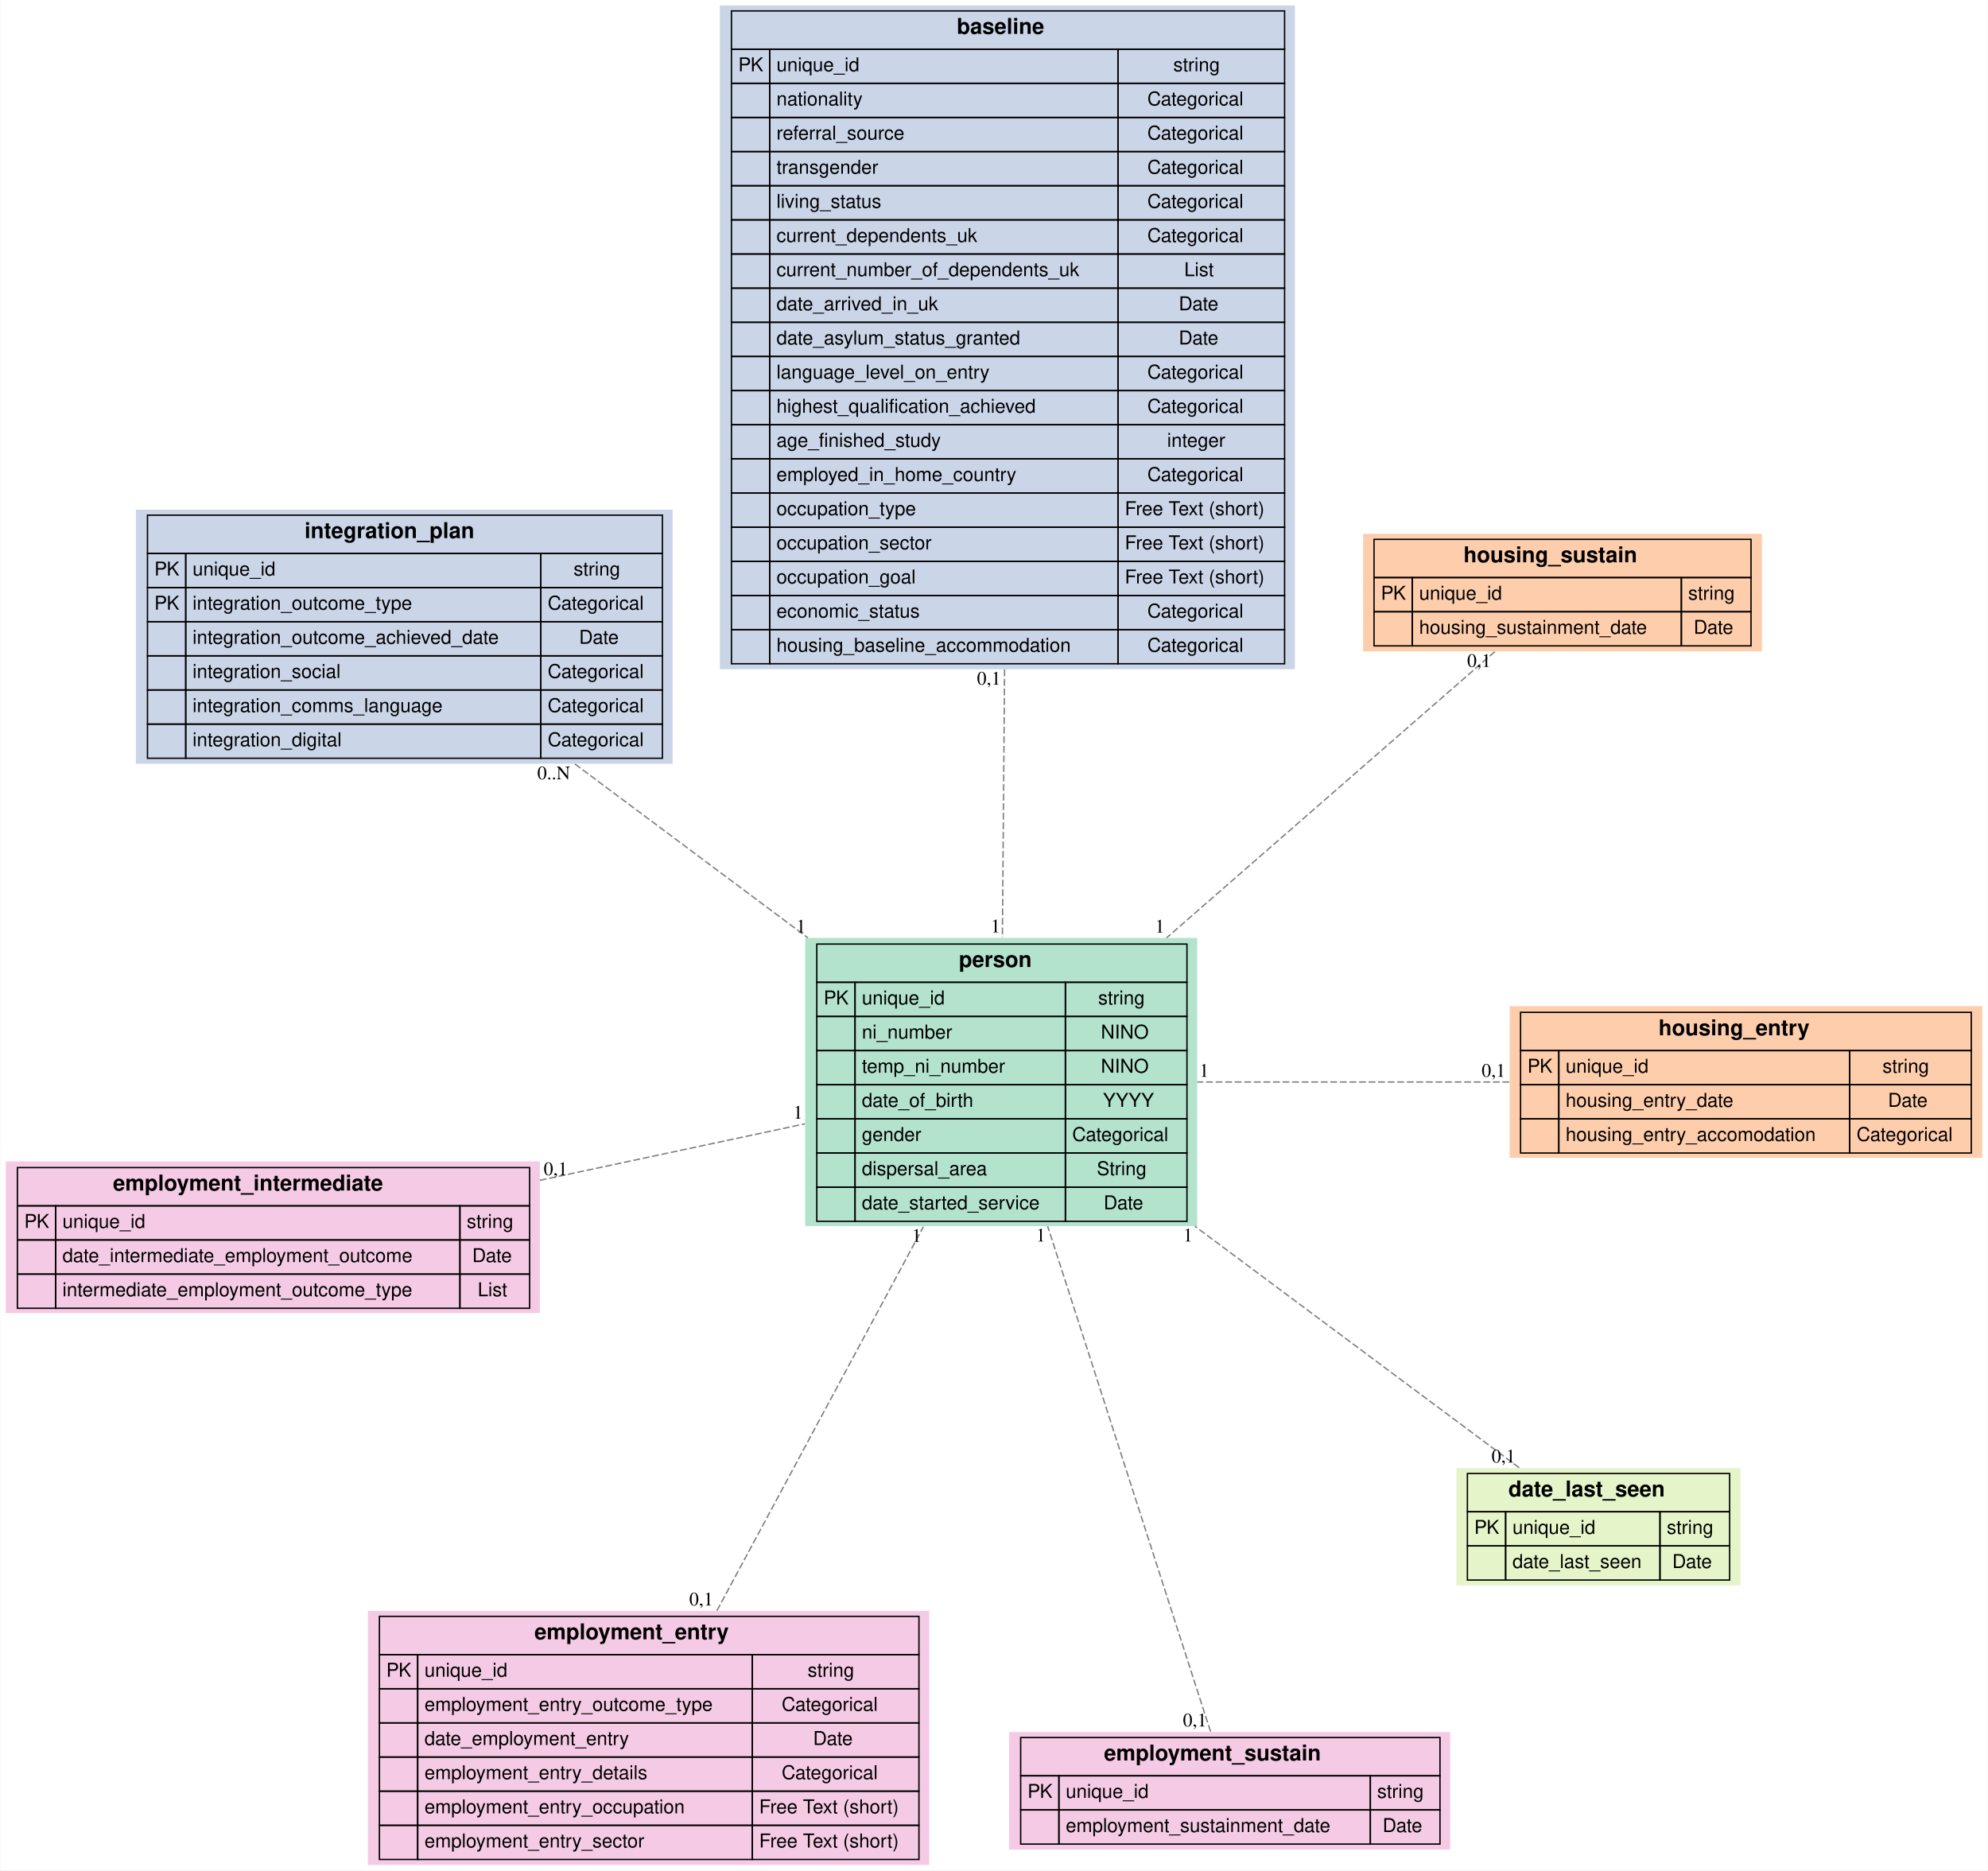
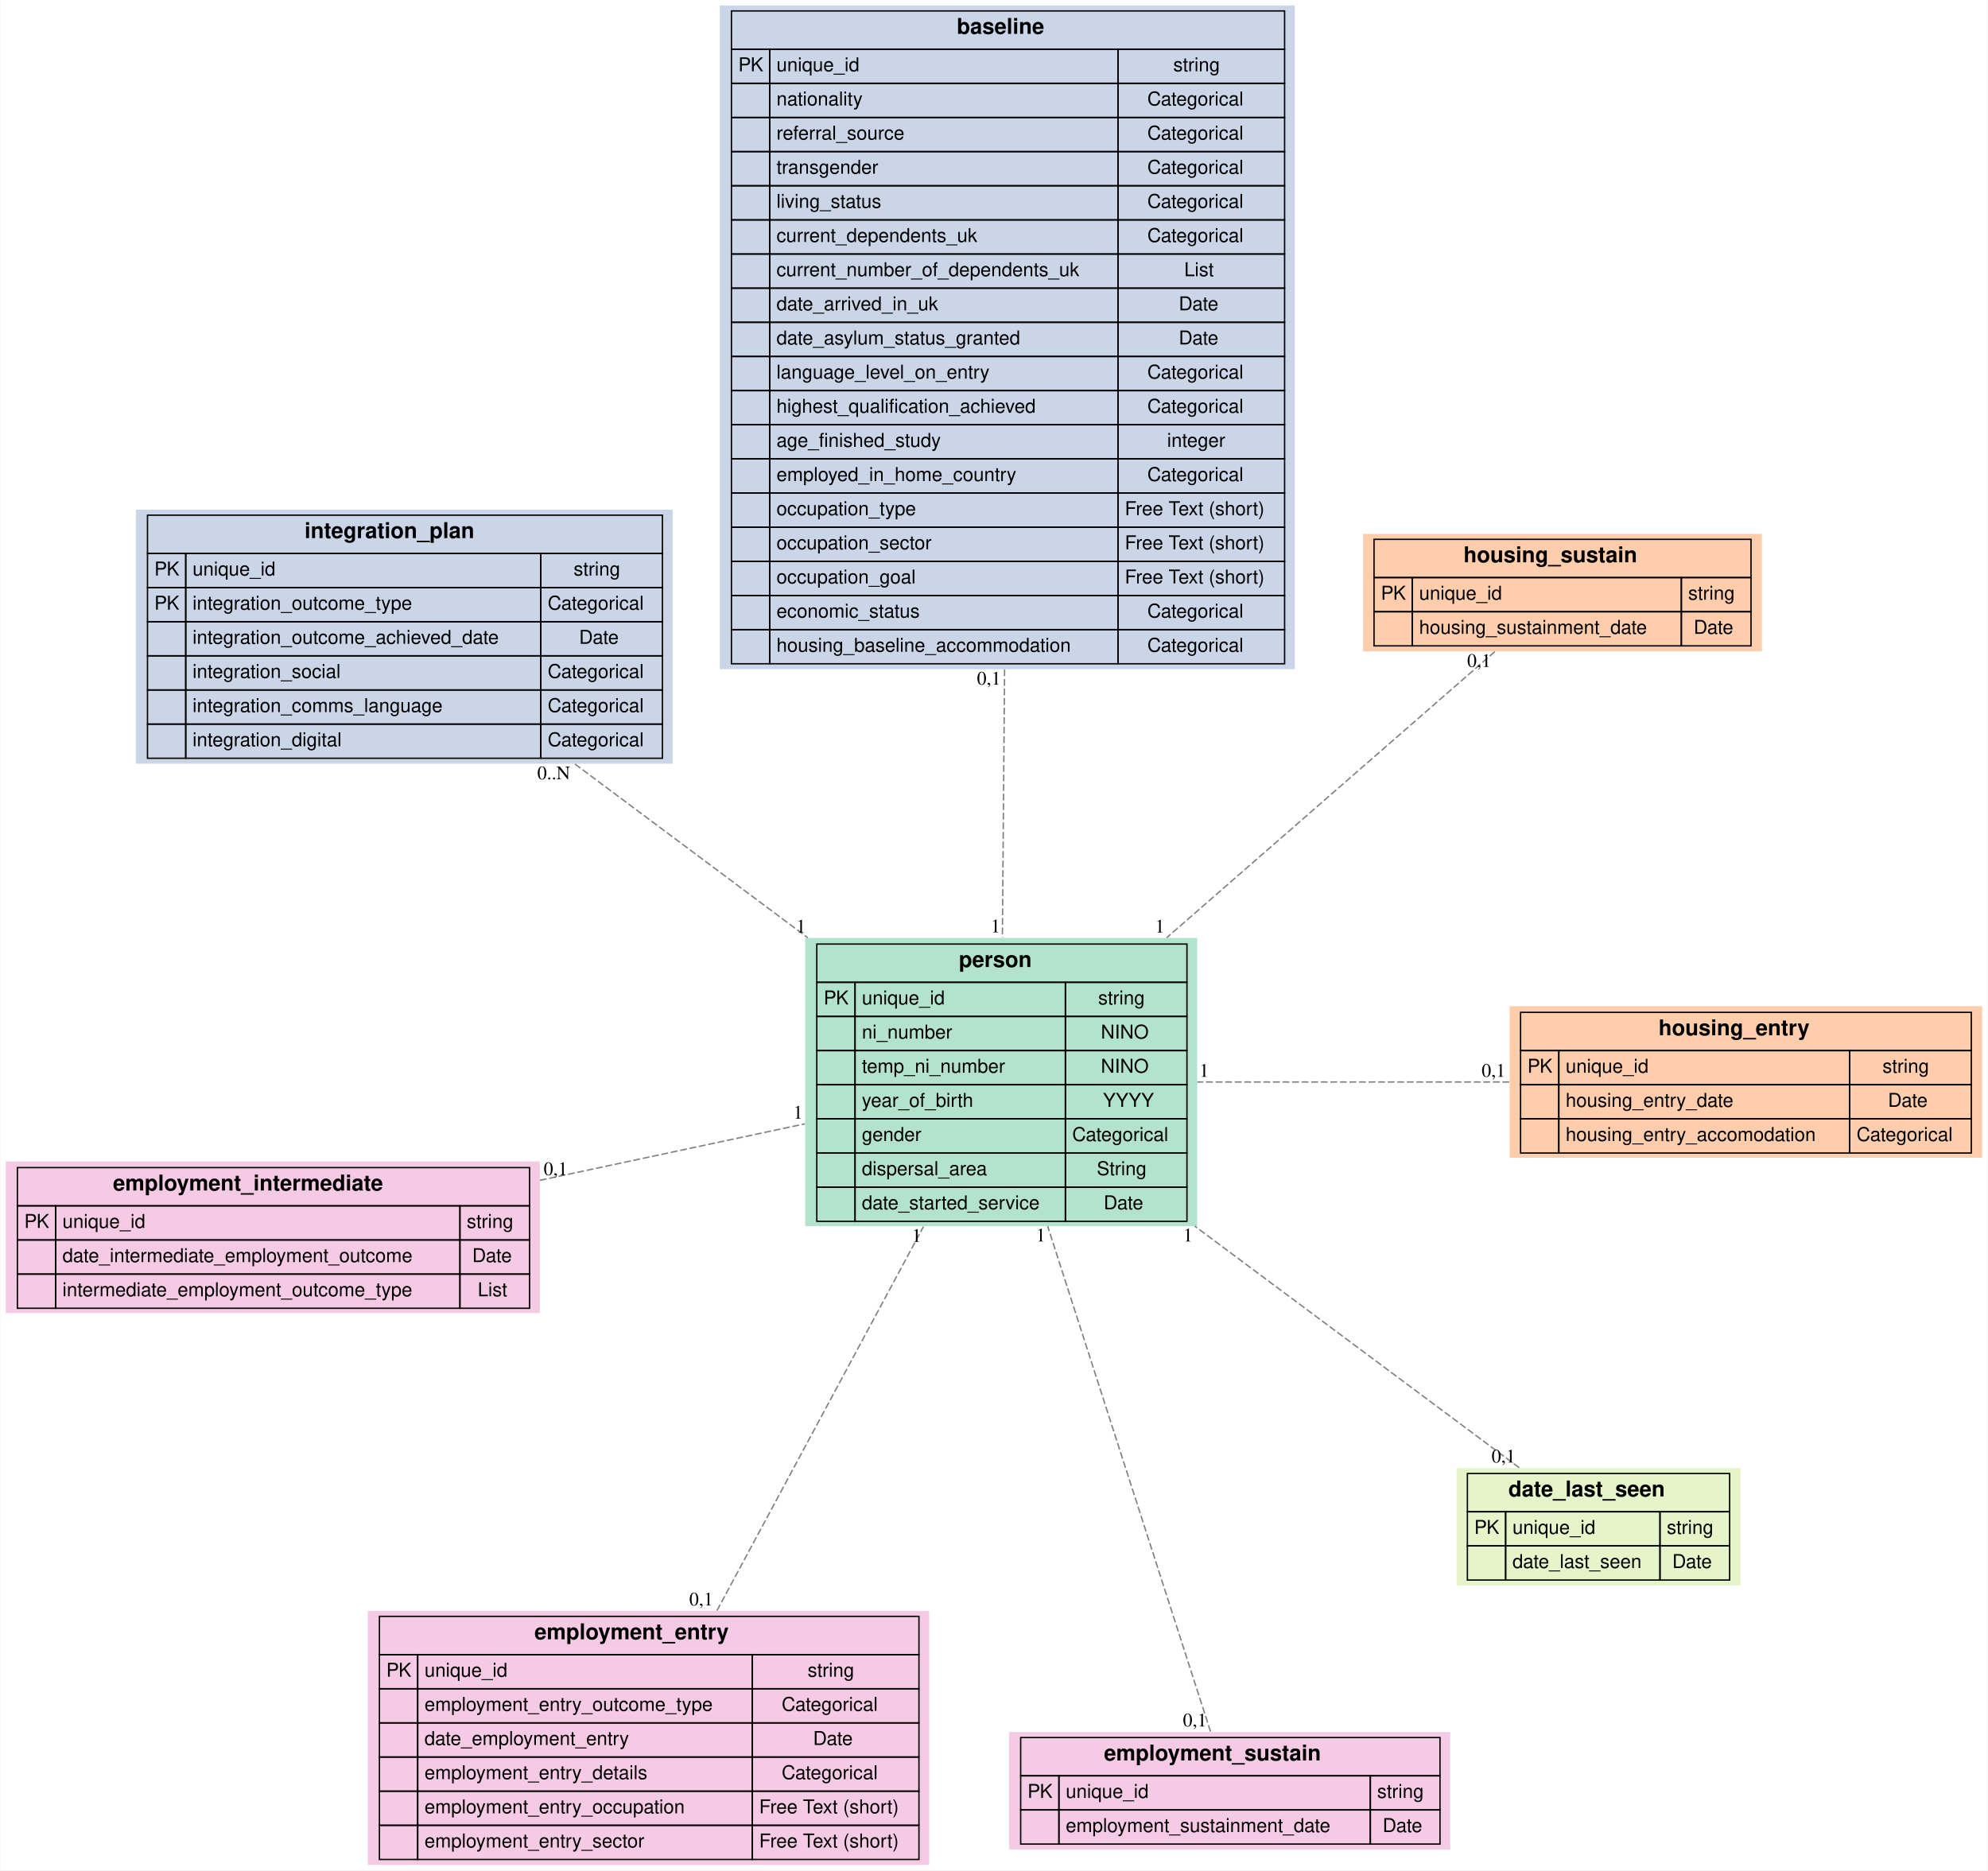
<svg xmlns="http://www.w3.org/2000/svg" width="1455pt" height="1369pt" viewBox="0.00 0.00 1455.05 1369.49">
  <g id="graph0" class="graph" transform="scale(1 1) rotate(0) translate(4 1365.49)">
    <polygon fill="white" stroke="transparent" points="-4,4 -4,-1365.49 1451.05,-1365.49 1451.05,4 -4,4" />
    <g id="person" class="node">
      <polygon fill="#b3e2cd" stroke="transparent" points="872.29,-678.75 585.29,-678.75 585.29,-467.75 872.29,-467.75 872.29,-678.75" />
      <polygon fill="none" stroke="black" points="593.79,-646.25 593.79,-674.25 864.79,-674.25 864.79,-646.25 593.79,-646.25" />
      <text text-anchor="start" x="697.79" y="-657.45" font-family="Helvetica,sans-Serif" font-weight="bold" font-size="16.00">person</text>
      <polygon fill="none" stroke="black" points="593.79,-621.25 593.79,-646.25 621.79,-646.25 621.79,-621.25 593.79,-621.25" />
      <text text-anchor="start" x="598.79" y="-630.05" font-family="Helvetica,sans-Serif" font-size="14.00">PK</text>
      <polygon fill="none" stroke="black" points="621.79,-621.25 621.79,-646.25 775.79,-646.25 775.79,-621.25 621.79,-621.25" />
      <text text-anchor="start" x="626.79" y="-630.05" font-family="Helvetica,sans-Serif" font-size="14.00">unique_id</text>
      <polygon fill="none" stroke="black" points="775.79,-621.25 775.79,-646.25 864.79,-646.25 864.79,-621.25 775.79,-621.25" />
      <text text-anchor="start" x="799.79" y="-630.05" font-family="Helvetica,sans-Serif" font-size="14.00">string</text>
      <polygon fill="none" stroke="black" points="593.79,-596.25 593.79,-621.25 621.79,-621.25 621.79,-596.25 593.79,-596.25" />
      <polygon fill="none" stroke="black" points="621.79,-596.25 621.79,-621.25 775.79,-621.25 775.79,-596.25 621.79,-596.25" />
      <text text-anchor="start" x="626.79" y="-605.05" font-family="Helvetica,sans-Serif" font-size="14.00">ni_number</text>
      <polygon fill="none" stroke="black" points="775.79,-596.25 775.79,-621.25 864.79,-621.25 864.79,-596.25 775.79,-596.25" />
      <text text-anchor="start" x="801.79" y="-605.05" font-family="Helvetica,sans-Serif" font-size="14.00">NINO</text>
      <polygon fill="none" stroke="black" points="593.79,-571.25 593.79,-596.25 621.79,-596.25 621.79,-571.25 593.79,-571.25" />
      <polygon fill="none" stroke="black" points="621.79,-571.25 621.79,-596.25 775.79,-596.25 775.79,-571.25 621.79,-571.25" />
      <text text-anchor="start" x="626.79" y="-580.05" font-family="Helvetica,sans-Serif" font-size="14.00">temp_ni_number</text>
      <polygon fill="none" stroke="black" points="775.79,-571.25 775.79,-596.25 864.79,-596.25 864.79,-571.25 775.79,-571.25" />
      <text text-anchor="start" x="801.79" y="-580.05" font-family="Helvetica,sans-Serif" font-size="14.00">NINO</text>
      <polygon fill="none" stroke="black" points="593.79,-546.25 593.79,-571.25 621.79,-571.25 621.79,-546.25 593.79,-546.25" />
      <polygon fill="none" stroke="black" points="621.79,-546.25 621.79,-571.25 775.79,-571.25 775.79,-546.25 621.79,-546.25" />
-       <text text-anchor="start" x="626.79" y="-555.05" font-family="Helvetica,sans-Serif" font-size="14.00">date_of_birth</text>
+       <text text-anchor="start" x="626.79" y="-555.05" font-family="Helvetica,sans-Serif" font-size="14.00">year_of_birth</text>
      <polygon fill="none" stroke="black" points="775.79,-546.25 775.79,-571.25 864.79,-571.25 864.79,-546.25 775.79,-546.25" />
      <text text-anchor="start" x="803.29" y="-555.05" font-family="Helvetica,sans-Serif" font-size="14.00">YYYY</text>
      <polygon fill="none" stroke="black" points="593.79,-521.25 593.79,-546.25 621.79,-546.25 621.79,-521.25 593.79,-521.25" />
      <polygon fill="none" stroke="black" points="621.79,-521.25 621.79,-546.25 775.79,-546.25 775.79,-521.25 621.79,-521.25" />
      <text text-anchor="start" x="626.79" y="-530.05" font-family="Helvetica,sans-Serif" font-size="14.00">gender</text>
      <polygon fill="none" stroke="black" points="775.79,-521.25 775.79,-546.25 864.79,-546.25 864.79,-521.25 775.79,-521.25" />
      <text text-anchor="start" x="780.79" y="-530.05" font-family="Helvetica,sans-Serif" font-size="14.00">Categorical</text>
      <polygon fill="none" stroke="black" points="593.79,-496.25 593.79,-521.25 621.79,-521.25 621.79,-496.25 593.79,-496.25" />
      <polygon fill="none" stroke="black" points="621.79,-496.25 621.79,-521.25 775.79,-521.25 775.79,-496.25 621.79,-496.25" />
      <text text-anchor="start" x="626.79" y="-505.05" font-family="Helvetica,sans-Serif" font-size="14.00">dispersal_area</text>
      <polygon fill="none" stroke="black" points="775.79,-496.25 775.79,-521.25 864.79,-521.25 864.79,-496.25 775.79,-496.25" />
      <text text-anchor="start" x="798.79" y="-505.05" font-family="Helvetica,sans-Serif" font-size="14.00">String</text>
      <polygon fill="none" stroke="black" points="593.79,-471.25 593.79,-496.25 621.79,-496.25 621.79,-471.25 593.79,-471.25" />
      <polygon fill="none" stroke="black" points="621.79,-471.25 621.79,-496.25 775.79,-496.25 775.79,-471.25 621.79,-471.25" />
      <text text-anchor="start" x="626.79" y="-480.05" font-family="Helvetica,sans-Serif" font-size="14.00">date_started_service</text>
      <polygon fill="none" stroke="black" points="775.79,-471.25 775.79,-496.25 864.79,-496.25 864.79,-471.25 775.79,-471.25" />
      <text text-anchor="start" x="803.79" y="-480.05" font-family="Helvetica,sans-Serif" font-size="14.00">Date</text>
    </g>
    <g id="housing_entry" class="node">
      <polygon fill="#fdcdac" stroke="transparent" points="1447.05,-628.75 1101.05,-628.75 1101.05,-517.75 1447.05,-517.75 1447.05,-628.75" />
      <polygon fill="none" stroke="black" points="1109.05,-596.25 1109.05,-624.25 1439.05,-624.25 1439.05,-596.25 1109.05,-596.25" />
      <text text-anchor="start" x="1210.05" y="-607.45" font-family="Helvetica,sans-Serif" font-weight="bold" font-size="16.00">housing_entry</text>
      <polygon fill="none" stroke="black" points="1109.05,-571.25 1109.05,-596.25 1137.05,-596.25 1137.05,-571.25 1109.05,-571.25" />
      <text text-anchor="start" x="1114.05" y="-580.05" font-family="Helvetica,sans-Serif" font-size="14.00">PK</text>
      <polygon fill="none" stroke="black" points="1137.05,-571.25 1137.05,-596.25 1350.05,-596.25 1350.05,-571.25 1137.05,-571.25" />
      <text text-anchor="start" x="1142.05" y="-580.05" font-family="Helvetica,sans-Serif" font-size="14.00">unique_id</text>
      <polygon fill="none" stroke="black" points="1350.05,-571.25 1350.05,-596.25 1439.05,-596.25 1439.05,-571.25 1350.05,-571.25" />
      <text text-anchor="start" x="1374.05" y="-580.05" font-family="Helvetica,sans-Serif" font-size="14.00">string</text>
      <polygon fill="none" stroke="black" points="1109.05,-546.25 1109.05,-571.25 1137.05,-571.25 1137.05,-546.25 1109.05,-546.25" />
      <polygon fill="none" stroke="black" points="1137.05,-546.25 1137.05,-571.25 1350.05,-571.25 1350.05,-546.25 1137.05,-546.25" />
      <text text-anchor="start" x="1142.05" y="-555.05" font-family="Helvetica,sans-Serif" font-size="14.00">housing_entry_date</text>
      <polygon fill="none" stroke="black" points="1350.05,-546.25 1350.05,-571.25 1439.05,-571.25 1439.05,-546.25 1350.05,-546.25" />
      <text text-anchor="start" x="1378.05" y="-555.05" font-family="Helvetica,sans-Serif" font-size="14.00">Date</text>
      <polygon fill="none" stroke="black" points="1109.05,-521.25 1109.05,-546.25 1137.05,-546.25 1137.05,-521.25 1109.05,-521.25" />
      <polygon fill="none" stroke="black" points="1137.05,-521.25 1137.05,-546.25 1350.05,-546.25 1350.05,-521.25 1137.05,-521.25" />
      <text text-anchor="start" x="1142.05" y="-530.05" font-family="Helvetica,sans-Serif" font-size="14.00">housing_entry_accomodation</text>
      <polygon fill="none" stroke="black" points="1350.05,-521.25 1350.05,-546.25 1439.05,-546.25 1439.05,-521.25 1350.05,-521.25" />
      <text text-anchor="start" x="1355.05" y="-530.05" font-family="Helvetica,sans-Serif" font-size="14.00">Categorical</text>
    </g>
    <g id="housing_entry--person" class="edge">
      <path fill="none" stroke="#7f7f7f" stroke-dasharray="5,2" d="M1100.78,-573.25C1027.18,-573.25 942.4,-573.25 872.38,-573.25" />
      <text text-anchor="middle" x="877.38" y="-577.05" font-family="Times,serif" font-size="14.00">1</text>
      <text text-anchor="middle" x="1089.28" y="-577.05" font-family="Times,serif" font-size="14.00">0,1</text>
    </g>
    <g id="housing_sustain" class="node">
      <polygon fill="#fdcdac" stroke="transparent" points="1285.77,-974.59 993.77,-974.59 993.77,-888.59 1285.77,-888.59 1285.77,-974.59" />
      <polygon fill="none" stroke="black" points="1001.77,-942.59 1001.77,-970.59 1277.77,-970.59 1277.77,-942.59 1001.77,-942.59" />
      <text text-anchor="start" x="1067.27" y="-953.79" font-family="Helvetica,sans-Serif" font-weight="bold" font-size="16.00">housing_sustain</text>
      <polygon fill="none" stroke="black" points="1001.77,-917.59 1001.77,-942.59 1029.77,-942.59 1029.77,-917.59 1001.77,-917.59" />
      <text text-anchor="start" x="1006.77" y="-926.39" font-family="Helvetica,sans-Serif" font-size="14.00">PK</text>
      <polygon fill="none" stroke="black" points="1029.77,-917.59 1029.77,-942.59 1226.77,-942.59 1226.77,-917.59 1029.77,-917.59" />
      <text text-anchor="start" x="1034.77" y="-926.39" font-family="Helvetica,sans-Serif" font-size="14.00">unique_id</text>
      <polygon fill="none" stroke="black" points="1226.77,-917.59 1226.77,-942.59 1277.77,-942.59 1277.77,-917.59 1226.77,-917.59" />
      <text text-anchor="start" x="1231.77" y="-926.39" font-family="Helvetica,sans-Serif" font-size="14.00">string</text>
      <polygon fill="none" stroke="black" points="1001.77,-892.59 1001.77,-917.59 1029.77,-917.59 1029.77,-892.59 1001.77,-892.59" />
      <polygon fill="none" stroke="black" points="1029.77,-892.59 1029.77,-917.59 1226.77,-917.59 1226.77,-892.59 1029.77,-892.59" />
      <text text-anchor="start" x="1034.77" y="-901.39" font-family="Helvetica,sans-Serif" font-size="14.00">housing_sustainment_date</text>
      <polygon fill="none" stroke="black" points="1226.77,-892.59 1226.77,-917.59 1277.77,-917.59 1277.77,-892.59 1226.77,-892.59" />
      <text text-anchor="start" x="1235.77" y="-901.39" font-family="Helvetica,sans-Serif" font-size="14.00">Date</text>
    </g>
    <g id="housing_sustain--person" class="edge">
      <path fill="none" stroke="#7f7f7f" stroke-dasharray="5,2" d="M1090.19,-888.36C1031.06,-836.8 930.12,-748.8 849.93,-678.87" />
      <text text-anchor="middle" x="844.93" y="-682.67" font-family="Times,serif" font-size="14.00">1</text>
      <text text-anchor="middle" x="1078.69" y="-877.16" font-family="Times,serif" font-size="14.00">0,1</text>
    </g>
    <g id="baseline" class="node">
      <polygon fill="#cbd5e8" stroke="transparent" points="943.79,-1361.49 522.79,-1361.49 522.79,-875.49 943.79,-875.49 943.79,-1361.49" />
      <polygon fill="none" stroke="black" points="531.29,-1329.49 531.29,-1357.49 936.29,-1357.49 936.29,-1329.49 531.29,-1329.49" />
      <text text-anchor="start" x="696.29" y="-1340.69" font-family="Helvetica,sans-Serif" font-weight="bold" font-size="16.00">baseline</text>
      <polygon fill="none" stroke="black" points="531.29,-1304.49 531.29,-1329.49 559.29,-1329.49 559.29,-1304.49 531.29,-1304.49" />
      <text text-anchor="start" x="536.29" y="-1313.29" font-family="Helvetica,sans-Serif" font-size="14.00">PK</text>
      <polygon fill="none" stroke="black" points="559.29,-1304.49 559.29,-1329.49 814.29,-1329.49 814.29,-1304.49 559.29,-1304.49" />
      <text text-anchor="start" x="564.29" y="-1313.29" font-family="Helvetica,sans-Serif" font-size="14.00">unique_id</text>
      <polygon fill="none" stroke="black" points="814.29,-1304.49 814.29,-1329.49 936.29,-1329.49 936.29,-1304.49 814.29,-1304.49" />
      <text text-anchor="start" x="854.79" y="-1313.29" font-family="Helvetica,sans-Serif" font-size="14.00">string</text>
      <polygon fill="none" stroke="black" points="531.29,-1279.49 531.29,-1304.49 559.29,-1304.49 559.29,-1279.49 531.29,-1279.49" />
      <polygon fill="none" stroke="black" points="559.29,-1279.49 559.29,-1304.49 814.29,-1304.49 814.29,-1279.49 559.29,-1279.49" />
      <text text-anchor="start" x="564.29" y="-1288.29" font-family="Helvetica,sans-Serif" font-size="14.00">nationality</text>
      <polygon fill="none" stroke="black" points="814.29,-1279.49 814.29,-1304.49 936.29,-1304.49 936.29,-1279.49 814.29,-1279.49" />
      <text text-anchor="start" x="835.79" y="-1288.29" font-family="Helvetica,sans-Serif" font-size="14.00">Categorical</text>
      <polygon fill="none" stroke="black" points="531.29,-1254.49 531.29,-1279.49 559.29,-1279.49 559.29,-1254.49 531.29,-1254.49" />
      <polygon fill="none" stroke="black" points="559.29,-1254.49 559.29,-1279.49 814.29,-1279.49 814.29,-1254.49 559.29,-1254.49" />
      <text text-anchor="start" x="564.29" y="-1263.29" font-family="Helvetica,sans-Serif" font-size="14.00">referral_source</text>
      <polygon fill="none" stroke="black" points="814.29,-1254.49 814.29,-1279.49 936.29,-1279.49 936.29,-1254.49 814.29,-1254.49" />
      <text text-anchor="start" x="835.79" y="-1263.29" font-family="Helvetica,sans-Serif" font-size="14.00">Categorical</text>
      <polygon fill="none" stroke="black" points="531.29,-1229.49 531.29,-1254.49 559.29,-1254.49 559.29,-1229.49 531.29,-1229.49" />
      <polygon fill="none" stroke="black" points="559.29,-1229.49 559.29,-1254.49 814.29,-1254.49 814.29,-1229.49 559.29,-1229.49" />
      <text text-anchor="start" x="564.29" y="-1238.29" font-family="Helvetica,sans-Serif" font-size="14.00">transgender</text>
      <polygon fill="none" stroke="black" points="814.29,-1229.49 814.29,-1254.49 936.29,-1254.49 936.29,-1229.49 814.29,-1229.49" />
      <text text-anchor="start" x="835.79" y="-1238.29" font-family="Helvetica,sans-Serif" font-size="14.00">Categorical</text>
      <polygon fill="none" stroke="black" points="531.29,-1204.49 531.29,-1229.49 559.29,-1229.49 559.29,-1204.49 531.29,-1204.49" />
      <polygon fill="none" stroke="black" points="559.29,-1204.49 559.29,-1229.49 814.29,-1229.49 814.29,-1204.49 559.29,-1204.49" />
      <text text-anchor="start" x="564.29" y="-1213.29" font-family="Helvetica,sans-Serif" font-size="14.00">living_status</text>
      <polygon fill="none" stroke="black" points="814.29,-1204.49 814.29,-1229.49 936.29,-1229.49 936.29,-1204.49 814.29,-1204.49" />
      <text text-anchor="start" x="835.79" y="-1213.29" font-family="Helvetica,sans-Serif" font-size="14.00">Categorical</text>
      <polygon fill="none" stroke="black" points="531.29,-1179.49 531.29,-1204.49 559.29,-1204.49 559.29,-1179.49 531.29,-1179.49" />
      <polygon fill="none" stroke="black" points="559.29,-1179.49 559.29,-1204.49 814.29,-1204.49 814.29,-1179.49 559.29,-1179.49" />
      <text text-anchor="start" x="564.29" y="-1188.29" font-family="Helvetica,sans-Serif" font-size="14.00">current_dependents_uk</text>
      <polygon fill="none" stroke="black" points="814.29,-1179.49 814.29,-1204.49 936.29,-1204.49 936.29,-1179.49 814.29,-1179.49" />
      <text text-anchor="start" x="835.79" y="-1188.29" font-family="Helvetica,sans-Serif" font-size="14.00">Categorical</text>
      <polygon fill="none" stroke="black" points="531.29,-1154.49 531.29,-1179.49 559.29,-1179.49 559.29,-1154.49 531.29,-1154.49" />
      <polygon fill="none" stroke="black" points="559.29,-1154.49 559.29,-1179.49 814.29,-1179.49 814.29,-1154.49 559.29,-1154.49" />
      <text text-anchor="start" x="564.29" y="-1163.29" font-family="Helvetica,sans-Serif" font-size="14.00">current_number_of_dependents_uk</text>
      <polygon fill="none" stroke="black" points="814.29,-1154.49 814.29,-1179.49 936.29,-1179.49 936.29,-1154.49 814.29,-1154.49" />
      <text text-anchor="start" x="862.79" y="-1163.29" font-family="Helvetica,sans-Serif" font-size="14.00">List</text>
      <polygon fill="none" stroke="black" points="531.29,-1129.49 531.29,-1154.49 559.29,-1154.49 559.29,-1129.49 531.29,-1129.49" />
      <polygon fill="none" stroke="black" points="559.29,-1129.49 559.29,-1154.49 814.29,-1154.49 814.29,-1129.49 559.29,-1129.49" />
      <text text-anchor="start" x="564.29" y="-1138.29" font-family="Helvetica,sans-Serif" font-size="14.00">date_arrived_in_uk</text>
      <polygon fill="none" stroke="black" points="814.29,-1129.49 814.29,-1154.49 936.29,-1154.49 936.29,-1129.49 814.29,-1129.49" />
      <text text-anchor="start" x="858.79" y="-1138.29" font-family="Helvetica,sans-Serif" font-size="14.00">Date</text>
      <polygon fill="none" stroke="black" points="531.29,-1104.49 531.29,-1129.49 559.29,-1129.49 559.29,-1104.49 531.29,-1104.49" />
      <polygon fill="none" stroke="black" points="559.29,-1104.49 559.29,-1129.49 814.29,-1129.49 814.29,-1104.49 559.29,-1104.49" />
      <text text-anchor="start" x="564.29" y="-1113.29" font-family="Helvetica,sans-Serif" font-size="14.00">date_asylum_status_granted</text>
      <polygon fill="none" stroke="black" points="814.29,-1104.49 814.29,-1129.49 936.29,-1129.49 936.29,-1104.49 814.29,-1104.49" />
      <text text-anchor="start" x="858.79" y="-1113.29" font-family="Helvetica,sans-Serif" font-size="14.00">Date</text>
      <polygon fill="none" stroke="black" points="531.29,-1079.49 531.29,-1104.49 559.29,-1104.49 559.29,-1079.49 531.29,-1079.49" />
      <polygon fill="none" stroke="black" points="559.29,-1079.49 559.29,-1104.49 814.29,-1104.49 814.29,-1079.49 559.29,-1079.49" />
      <text text-anchor="start" x="564.29" y="-1088.29" font-family="Helvetica,sans-Serif" font-size="14.00">language_level_on_entry</text>
      <polygon fill="none" stroke="black" points="814.29,-1079.49 814.29,-1104.49 936.29,-1104.49 936.29,-1079.49 814.29,-1079.49" />
      <text text-anchor="start" x="835.79" y="-1088.29" font-family="Helvetica,sans-Serif" font-size="14.00">Categorical</text>
      <polygon fill="none" stroke="black" points="531.29,-1054.49 531.29,-1079.49 559.29,-1079.49 559.29,-1054.49 531.29,-1054.49" />
      <polygon fill="none" stroke="black" points="559.29,-1054.49 559.29,-1079.49 814.29,-1079.49 814.29,-1054.49 559.29,-1054.49" />
      <text text-anchor="start" x="564.29" y="-1063.29" font-family="Helvetica,sans-Serif" font-size="14.00">highest_qualification_achieved</text>
      <polygon fill="none" stroke="black" points="814.29,-1054.49 814.29,-1079.49 936.29,-1079.49 936.29,-1054.49 814.29,-1054.49" />
      <text text-anchor="start" x="835.79" y="-1063.29" font-family="Helvetica,sans-Serif" font-size="14.00">Categorical</text>
      <polygon fill="none" stroke="black" points="531.29,-1029.49 531.29,-1054.49 559.29,-1054.49 559.29,-1029.49 531.29,-1029.49" />
      <polygon fill="none" stroke="black" points="559.29,-1029.49 559.29,-1054.49 814.29,-1054.49 814.29,-1029.49 559.29,-1029.49" />
      <text text-anchor="start" x="564.29" y="-1038.29" font-family="Helvetica,sans-Serif" font-size="14.00">age_finished_study</text>
      <polygon fill="none" stroke="black" points="814.29,-1029.49 814.29,-1054.49 936.29,-1054.49 936.29,-1029.49 814.29,-1029.49" />
      <text text-anchor="start" x="850.29" y="-1038.29" font-family="Helvetica,sans-Serif" font-size="14.00">integer</text>
      <polygon fill="none" stroke="black" points="531.29,-1004.49 531.29,-1029.49 559.29,-1029.49 559.29,-1004.49 531.29,-1004.49" />
      <polygon fill="none" stroke="black" points="559.29,-1004.49 559.29,-1029.49 814.29,-1029.49 814.29,-1004.49 559.29,-1004.49" />
      <text text-anchor="start" x="564.29" y="-1013.29" font-family="Helvetica,sans-Serif" font-size="14.00">employed_in_home_country</text>
      <polygon fill="none" stroke="black" points="814.29,-1004.49 814.29,-1029.49 936.29,-1029.49 936.29,-1004.49 814.29,-1004.49" />
      <text text-anchor="start" x="835.79" y="-1013.29" font-family="Helvetica,sans-Serif" font-size="14.00">Categorical</text>
      <polygon fill="none" stroke="black" points="531.29,-979.49 531.29,-1004.49 559.29,-1004.49 559.29,-979.49 531.29,-979.49" />
      <polygon fill="none" stroke="black" points="559.29,-979.49 559.29,-1004.49 814.29,-1004.49 814.29,-979.49 559.29,-979.49" />
      <text text-anchor="start" x="564.29" y="-988.29" font-family="Helvetica,sans-Serif" font-size="14.00">occupation_type</text>
      <polygon fill="none" stroke="black" points="814.29,-979.49 814.29,-1004.49 936.29,-1004.49 936.29,-979.49 814.29,-979.49" />
      <text text-anchor="start" x="819.29" y="-988.29" font-family="Helvetica,sans-Serif" font-size="14.00">Free Text (short)</text>
      <polygon fill="none" stroke="black" points="531.29,-954.49 531.29,-979.49 559.29,-979.49 559.29,-954.49 531.29,-954.49" />
      <polygon fill="none" stroke="black" points="559.29,-954.49 559.29,-979.49 814.29,-979.49 814.29,-954.49 559.29,-954.49" />
      <text text-anchor="start" x="564.29" y="-963.29" font-family="Helvetica,sans-Serif" font-size="14.00">occupation_sector</text>
      <polygon fill="none" stroke="black" points="814.29,-954.49 814.29,-979.49 936.29,-979.49 936.29,-954.49 814.29,-954.49" />
      <text text-anchor="start" x="819.29" y="-963.29" font-family="Helvetica,sans-Serif" font-size="14.00">Free Text (short)</text>
      <polygon fill="none" stroke="black" points="531.29,-929.49 531.29,-954.49 559.29,-954.49 559.29,-929.49 531.29,-929.49" />
      <polygon fill="none" stroke="black" points="559.29,-929.49 559.29,-954.49 814.29,-954.49 814.29,-929.49 559.29,-929.49" />
      <text text-anchor="start" x="564.29" y="-938.29" font-family="Helvetica,sans-Serif" font-size="14.00">occupation_goal</text>
      <polygon fill="none" stroke="black" points="814.29,-929.49 814.29,-954.49 936.29,-954.49 936.29,-929.49 814.29,-929.49" />
      <text text-anchor="start" x="819.29" y="-938.29" font-family="Helvetica,sans-Serif" font-size="14.00">Free Text (short)</text>
      <polygon fill="none" stroke="black" points="531.29,-904.49 531.29,-929.49 559.29,-929.49 559.29,-904.49 531.29,-904.49" />
      <polygon fill="none" stroke="black" points="559.29,-904.49 559.29,-929.49 814.29,-929.49 814.29,-904.49 559.29,-904.49" />
      <text text-anchor="start" x="564.29" y="-913.29" font-family="Helvetica,sans-Serif" font-size="14.00">economic_status</text>
      <polygon fill="none" stroke="black" points="814.29,-904.49 814.29,-929.49 936.29,-929.49 936.29,-904.49 814.29,-904.49" />
      <text text-anchor="start" x="835.79" y="-913.29" font-family="Helvetica,sans-Serif" font-size="14.00">Categorical</text>
      <polygon fill="none" stroke="black" points="531.29,-879.49 531.29,-904.49 559.29,-904.49 559.29,-879.49 531.29,-879.49" />
      <polygon fill="none" stroke="black" points="559.29,-879.49 559.29,-904.49 814.29,-904.49 814.29,-879.49 559.29,-879.49" />
      <text text-anchor="start" x="564.29" y="-888.29" font-family="Helvetica,sans-Serif" font-size="14.00">housing_baseline_accommodation</text>
      <polygon fill="none" stroke="black" points="814.29,-879.49 814.29,-904.49 936.29,-904.49 936.29,-879.49 814.29,-879.49" />
      <text text-anchor="start" x="835.79" y="-888.29" font-family="Helvetica,sans-Serif" font-size="14.00">Categorical</text>
    </g>
    <g id="baseline--person" class="edge">
      <path fill="none" stroke="#7f7f7f" stroke-dasharray="5,2" d="M731.28,-875.37C730.71,-806.5 730.12,-735.1 729.66,-679.01" />
      <text text-anchor="middle" x="724.66" y="-682.81" font-family="Times,serif" font-size="14.00">1</text>
      <text text-anchor="middle" x="719.78" y="-864.17" font-family="Times,serif" font-size="14.00">0,1</text>
    </g>
    <g id="integration_plan" class="node">
      <polygon fill="#cbd5e8" stroke="transparent" points="488.25,-992.3 95.25,-992.3 95.25,-806.3 488.25,-806.3 488.25,-992.3" />
      <polygon fill="none" stroke="black" points="103.75,-960.3 103.75,-988.3 480.75,-988.3 480.75,-960.3 103.75,-960.3" />
      <text text-anchor="start" x="218.75" y="-971.5" font-family="Helvetica,sans-Serif" font-weight="bold" font-size="16.00">integration_plan</text>
      <polygon fill="none" stroke="black" points="103.75,-935.3 103.75,-960.3 131.75,-960.3 131.75,-935.3 103.75,-935.3" />
      <text text-anchor="start" x="108.75" y="-944.1" font-family="Helvetica,sans-Serif" font-size="14.00">PK</text>
      <polygon fill="none" stroke="black" points="131.75,-935.3 131.75,-960.3 391.75,-960.3 391.75,-935.3 131.75,-935.3" />
      <text text-anchor="start" x="136.75" y="-944.1" font-family="Helvetica,sans-Serif" font-size="14.00">unique_id</text>
      <polygon fill="none" stroke="black" points="391.75,-935.3 391.75,-960.3 480.75,-960.3 480.75,-935.3 391.75,-935.3" />
      <text text-anchor="start" x="415.75" y="-944.1" font-family="Helvetica,sans-Serif" font-size="14.00">string</text>
      <polygon fill="none" stroke="black" points="103.75,-910.3 103.75,-935.3 131.75,-935.3 131.75,-910.3 103.75,-910.3" />
      <text text-anchor="start" x="108.75" y="-919.1" font-family="Helvetica,sans-Serif" font-size="14.00">PK</text>
      <polygon fill="none" stroke="black" points="131.75,-910.3 131.75,-935.3 391.75,-935.3 391.75,-910.3 131.75,-910.3" />
      <text text-anchor="start" x="136.75" y="-919.1" font-family="Helvetica,sans-Serif" font-size="14.00">integration_outcome_type</text>
      <polygon fill="none" stroke="black" points="391.75,-910.3 391.75,-935.3 480.75,-935.3 480.75,-910.3 391.75,-910.3" />
      <text text-anchor="start" x="396.75" y="-919.1" font-family="Helvetica,sans-Serif" font-size="14.00">Categorical</text>
      <polygon fill="none" stroke="black" points="103.75,-885.3 103.75,-910.3 131.75,-910.3 131.75,-885.3 103.75,-885.3" />
      <polygon fill="none" stroke="black" points="131.75,-885.3 131.75,-910.3 391.75,-910.3 391.75,-885.3 131.75,-885.3" />
      <text text-anchor="start" x="136.75" y="-894.1" font-family="Helvetica,sans-Serif" font-size="14.00">integration_outcome_achieved_date</text>
      <polygon fill="none" stroke="black" points="391.75,-885.3 391.75,-910.3 480.75,-910.3 480.75,-885.3 391.75,-885.3" />
      <text text-anchor="start" x="419.75" y="-894.1" font-family="Helvetica,sans-Serif" font-size="14.00">Date</text>
      <polygon fill="none" stroke="black" points="103.75,-860.3 103.75,-885.3 131.75,-885.3 131.75,-860.3 103.75,-860.3" />
      <polygon fill="none" stroke="black" points="131.75,-860.3 131.75,-885.3 391.75,-885.3 391.75,-860.3 131.75,-860.3" />
      <text text-anchor="start" x="136.75" y="-869.1" font-family="Helvetica,sans-Serif" font-size="14.00">integration_social</text>
      <polygon fill="none" stroke="black" points="391.75,-860.3 391.75,-885.3 480.75,-885.3 480.75,-860.3 391.75,-860.3" />
      <text text-anchor="start" x="396.75" y="-869.1" font-family="Helvetica,sans-Serif" font-size="14.00">Categorical</text>
      <polygon fill="none" stroke="black" points="103.75,-835.3 103.75,-860.3 131.75,-860.3 131.75,-835.3 103.75,-835.3" />
      <polygon fill="none" stroke="black" points="131.75,-835.3 131.75,-860.3 391.75,-860.3 391.75,-835.3 131.75,-835.3" />
      <text text-anchor="start" x="136.75" y="-844.1" font-family="Helvetica,sans-Serif" font-size="14.00">integration_comms_language</text>
      <polygon fill="none" stroke="black" points="391.75,-835.3 391.75,-860.3 480.75,-860.3 480.75,-835.3 391.75,-835.3" />
      <text text-anchor="start" x="396.75" y="-844.1" font-family="Helvetica,sans-Serif" font-size="14.00">Categorical</text>
      <polygon fill="none" stroke="black" points="103.75,-810.3 103.75,-835.3 131.75,-835.3 131.75,-810.3 103.75,-810.3" />
      <polygon fill="none" stroke="black" points="131.75,-810.3 131.75,-835.3 391.75,-835.3 391.75,-810.3 131.75,-810.3" />
      <text text-anchor="start" x="136.75" y="-819.1" font-family="Helvetica,sans-Serif" font-size="14.00">integration_digital</text>
      <polygon fill="none" stroke="black" points="391.75,-810.3 391.75,-835.3 480.75,-835.3 480.75,-810.3 391.75,-810.3" />
      <text text-anchor="start" x="396.75" y="-819.1" font-family="Helvetica,sans-Serif" font-size="14.00">Categorical</text>
    </g>
    <g id="integration_plan--person" class="edge">
      <path fill="none" stroke="#7f7f7f" stroke-dasharray="5,2" d="M416.69,-806.08C469.92,-766.37 532.28,-719.85 587.21,-678.87" />
      <text text-anchor="middle" x="582.21" y="-682.67" font-family="Times,serif" font-size="14.00">1</text>
      <text text-anchor="middle" x="401.19" y="-794.88" font-family="Times,serif" font-size="14.00">0..N</text>
    </g>
    <g id="employment_intermediate" class="node">
      <polygon fill="#f4cae4" stroke="transparent" points="391,-515.09 0,-515.09 0,-404.09 391,-404.09 391,-515.09" />
      <polygon fill="none" stroke="black" points="8.5,-482.59 8.5,-510.59 383.5,-510.59 383.5,-482.59 8.5,-482.59" />
      <text text-anchor="start" x="78.5" y="-493.79" font-family="Helvetica,sans-Serif" font-weight="bold" font-size="16.00">employment_intermediate</text>
      <polygon fill="none" stroke="black" points="8.5,-457.59 8.5,-482.59 36.5,-482.59 36.5,-457.59 8.5,-457.59" />
      <text text-anchor="start" x="13.5" y="-466.39" font-family="Helvetica,sans-Serif" font-size="14.00">PK</text>
      <polygon fill="none" stroke="black" points="36.5,-457.59 36.5,-482.59 332.5,-482.59 332.5,-457.59 36.5,-457.59" />
      <text text-anchor="start" x="41.5" y="-466.39" font-family="Helvetica,sans-Serif" font-size="14.00">unique_id</text>
      <polygon fill="none" stroke="black" points="332.5,-457.59 332.5,-482.59 383.5,-482.59 383.5,-457.59 332.5,-457.59" />
      <text text-anchor="start" x="337.5" y="-466.39" font-family="Helvetica,sans-Serif" font-size="14.00">string</text>
      <polygon fill="none" stroke="black" points="8.5,-432.59 8.5,-457.59 36.5,-457.59 36.5,-432.59 8.5,-432.59" />
      <polygon fill="none" stroke="black" points="36.5,-432.59 36.5,-457.59 332.5,-457.59 332.5,-432.59 36.5,-432.59" />
      <text text-anchor="start" x="41.5" y="-441.39" font-family="Helvetica,sans-Serif" font-size="14.00">date_intermediate_employment_outcome</text>
      <polygon fill="none" stroke="black" points="332.5,-432.59 332.5,-457.59 383.5,-457.59 383.5,-432.59 332.5,-432.59" />
      <text text-anchor="start" x="341.5" y="-441.39" font-family="Helvetica,sans-Serif" font-size="14.00">Date</text>
      <polygon fill="none" stroke="black" points="8.5,-407.59 8.5,-432.59 36.5,-432.59 36.5,-407.59 8.5,-407.59" />
      <polygon fill="none" stroke="black" points="36.5,-407.59 36.5,-432.59 332.5,-432.59 332.5,-407.59 36.5,-407.59" />
      <text text-anchor="start" x="41.5" y="-416.39" font-family="Helvetica,sans-Serif" font-size="14.00">intermediate_employment_outcome_type</text>
      <polygon fill="none" stroke="black" points="332.5,-407.59 332.5,-432.59 383.5,-432.59 383.5,-407.59 332.5,-407.59" />
      <text text-anchor="start" x="345.5" y="-416.39" font-family="Helvetica,sans-Serif" font-size="14.00">List</text>
    </g>
    <g id="employment_intermediate--person" class="edge">
      <path fill="none" stroke="#7f7f7f" stroke-dasharray="5,2" d="M391.05,-501.26C455.26,-514.95 525.4,-529.9 585.04,-542.61" />
      <text text-anchor="middle" x="580.04" y="-546.41" font-family="Times,serif" font-size="14.00">1</text>
      <text text-anchor="middle" x="402.55" y="-505.06" font-family="Times,serif" font-size="14.00">0,1</text>
    </g>
    <g id="employment_entry" class="node">
      <polygon fill="#f4cae4" stroke="transparent" points="676.07,-186 265.07,-186 265.07,0 676.07,0 676.07,-186" />
      <polygon fill="none" stroke="black" points="273.57,-154 273.57,-182 668.57,-182 668.57,-154 273.57,-154" />
      <text text-anchor="start" x="387.07" y="-165.2" font-family="Helvetica,sans-Serif" font-weight="bold" font-size="16.00">employment_entry</text>
      <polygon fill="none" stroke="black" points="273.57,-129 273.57,-154 301.57,-154 301.57,-129 273.57,-129" />
      <text text-anchor="start" x="278.57" y="-137.8" font-family="Helvetica,sans-Serif" font-size="14.00">PK</text>
      <polygon fill="none" stroke="black" points="301.57,-129 301.57,-154 546.57,-154 546.57,-129 301.57,-129" />
      <text text-anchor="start" x="306.57" y="-137.8" font-family="Helvetica,sans-Serif" font-size="14.00">unique_id</text>
      <polygon fill="none" stroke="black" points="546.57,-129 546.57,-154 668.57,-154 668.57,-129 546.57,-129" />
      <text text-anchor="start" x="587.07" y="-137.8" font-family="Helvetica,sans-Serif" font-size="14.00">string</text>
      <polygon fill="none" stroke="black" points="273.57,-104 273.57,-129 301.57,-129 301.57,-104 273.57,-104" />
      <polygon fill="none" stroke="black" points="301.57,-104 301.57,-129 546.57,-129 546.57,-104 301.57,-104" />
      <text text-anchor="start" x="306.57" y="-112.8" font-family="Helvetica,sans-Serif" font-size="14.00">employment_entry_outcome_type</text>
      <polygon fill="none" stroke="black" points="546.57,-104 546.57,-129 668.57,-129 668.57,-104 546.57,-104" />
      <text text-anchor="start" x="568.07" y="-112.8" font-family="Helvetica,sans-Serif" font-size="14.00">Categorical</text>
      <polygon fill="none" stroke="black" points="273.57,-79 273.57,-104 301.57,-104 301.57,-79 273.57,-79" />
      <polygon fill="none" stroke="black" points="301.57,-79 301.57,-104 546.57,-104 546.57,-79 301.57,-79" />
      <text text-anchor="start" x="306.57" y="-87.8" font-family="Helvetica,sans-Serif" font-size="14.00">date_employment_entry</text>
      <polygon fill="none" stroke="black" points="546.57,-79 546.57,-104 668.57,-104 668.57,-79 546.57,-79" />
      <text text-anchor="start" x="591.07" y="-87.8" font-family="Helvetica,sans-Serif" font-size="14.00">Date</text>
      <polygon fill="none" stroke="black" points="273.57,-54 273.57,-79 301.57,-79 301.57,-54 273.57,-54" />
      <polygon fill="none" stroke="black" points="301.57,-54 301.57,-79 546.57,-79 546.57,-54 301.57,-54" />
      <text text-anchor="start" x="306.57" y="-62.8" font-family="Helvetica,sans-Serif" font-size="14.00">employment_entry_details</text>
      <polygon fill="none" stroke="black" points="546.57,-54 546.57,-79 668.57,-79 668.57,-54 546.57,-54" />
      <text text-anchor="start" x="568.07" y="-62.8" font-family="Helvetica,sans-Serif" font-size="14.00">Categorical</text>
      <polygon fill="none" stroke="black" points="273.57,-29 273.57,-54 301.57,-54 301.57,-29 273.57,-29" />
      <polygon fill="none" stroke="black" points="301.57,-29 301.57,-54 546.57,-54 546.57,-29 301.57,-29" />
      <text text-anchor="start" x="306.57" y="-37.8" font-family="Helvetica,sans-Serif" font-size="14.00">employment_entry_occupation</text>
      <polygon fill="none" stroke="black" points="546.57,-29 546.57,-54 668.57,-54 668.57,-29 546.57,-29" />
      <text text-anchor="start" x="551.57" y="-37.8" font-family="Helvetica,sans-Serif" font-size="14.00">Free Text (short)</text>
      <polygon fill="none" stroke="black" points="273.57,-4 273.57,-29 301.57,-29 301.57,-4 273.57,-4" />
      <polygon fill="none" stroke="black" points="301.57,-4 301.57,-29 546.57,-29 546.57,-4 301.57,-4" />
      <text text-anchor="start" x="306.57" y="-12.8" font-family="Helvetica,sans-Serif" font-size="14.00">employment_entry_sector</text>
      <polygon fill="none" stroke="black" points="546.57,-4 546.57,-29 668.57,-29 668.57,-4 546.57,-4" />
      <text text-anchor="start" x="551.57" y="-12.8" font-family="Helvetica,sans-Serif" font-size="14.00">Free Text (short)</text>
    </g>
    <g id="employment_entry--person" class="edge">
      <path fill="none" stroke="#7f7f7f" stroke-dasharray="5,2" d="M520.66,-186.17C564,-266.77 626.64,-383.27 671.87,-467.38" />
      <text text-anchor="middle" x="666.87" y="-456.18" font-family="Times,serif" font-size="14.00">1</text>
      <text text-anchor="middle" x="509.16" y="-189.97" font-family="Times,serif" font-size="14.00">0,1</text>
    </g>
    <g id="employment_sustain" class="node">
      <polygon fill="#f4cae4" stroke="transparent" points="1057.55,-97.27 734.55,-97.27 734.55,-11.27 1057.55,-11.27 1057.55,-97.27" />
      <polygon fill="none" stroke="black" points="743.05,-65.27 743.05,-93.27 1050.05,-93.27 1050.05,-65.27 743.05,-65.27" />
      <text text-anchor="start" x="804.05" y="-76.47" font-family="Helvetica,sans-Serif" font-weight="bold" font-size="16.00">employment_sustain</text>
      <polygon fill="none" stroke="black" points="743.05,-40.27 743.05,-65.27 771.05,-65.27 771.05,-40.27 743.05,-40.27" />
      <text text-anchor="start" x="748.05" y="-49.07" font-family="Helvetica,sans-Serif" font-size="14.00">PK</text>
      <polygon fill="none" stroke="black" points="771.05,-40.27 771.05,-65.27 999.05,-65.27 999.05,-40.27 771.05,-40.27" />
      <text text-anchor="start" x="776.05" y="-49.07" font-family="Helvetica,sans-Serif" font-size="14.00">unique_id</text>
      <polygon fill="none" stroke="black" points="999.05,-40.27 999.05,-65.27 1050.05,-65.27 1050.05,-40.27 999.05,-40.27" />
      <text text-anchor="start" x="1004.05" y="-49.07" font-family="Helvetica,sans-Serif" font-size="14.00">string</text>
      <polygon fill="none" stroke="black" points="743.05,-15.27 743.05,-40.27 771.05,-40.27 771.05,-15.27 743.05,-15.27" />
      <polygon fill="none" stroke="black" points="771.05,-15.27 771.05,-40.27 999.05,-40.27 999.05,-15.27 771.05,-15.27" />
      <text text-anchor="start" x="776.05" y="-24.07" font-family="Helvetica,sans-Serif" font-size="14.00">employment_sustainment_date</text>
      <polygon fill="none" stroke="black" points="999.05,-15.27 999.05,-40.27 1050.05,-40.27 1050.05,-15.27 999.05,-15.27" />
      <text text-anchor="start" x="1008.05" y="-24.07" font-family="Helvetica,sans-Serif" font-size="14.00">Date</text>
    </g>
    <g id="employment_sustain--person" class="edge">
      <path fill="none" stroke="#7f7f7f" stroke-dasharray="5,2" d="M882.07,-97.62C856.05,-178.38 799.46,-353.95 762.8,-467.7" />
      <text text-anchor="middle" x="757.8" y="-456.5" font-family="Times,serif" font-size="14.00">1</text>
      <text text-anchor="middle" x="870.57" y="-101.42" font-family="Times,serif" font-size="14.00">0,1</text>
    </g>
    <g id="date_last_seen" class="node">
      <polygon fill="#e6f5c9" stroke="transparent" points="1270.12,-290.59 1062.12,-290.59 1062.12,-204.59 1270.12,-204.59 1270.12,-290.59" />
      <polygon fill="none" stroke="black" points="1070.12,-258.59 1070.12,-286.59 1262.12,-286.59 1262.12,-258.59 1070.12,-258.59" />
      <text text-anchor="start" x="1100.12" y="-269.79" font-family="Helvetica,sans-Serif" font-weight="bold" font-size="16.00">date_last_seen</text>
      <polygon fill="none" stroke="black" points="1070.12,-233.59 1070.12,-258.59 1098.12,-258.59 1098.12,-233.59 1070.12,-233.59" />
      <text text-anchor="start" x="1075.12" y="-242.39" font-family="Helvetica,sans-Serif" font-size="14.00">PK</text>
      <polygon fill="none" stroke="black" points="1098.12,-233.59 1098.12,-258.59 1211.12,-258.59 1211.12,-233.59 1098.12,-233.59" />
      <text text-anchor="start" x="1103.12" y="-242.39" font-family="Helvetica,sans-Serif" font-size="14.00">unique_id</text>
      <polygon fill="none" stroke="black" points="1211.12,-233.59 1211.12,-258.59 1262.12,-258.59 1262.12,-233.59 1211.12,-233.59" />
      <text text-anchor="start" x="1216.12" y="-242.39" font-family="Helvetica,sans-Serif" font-size="14.00">string</text>
      <polygon fill="none" stroke="black" points="1070.12,-208.59 1070.12,-233.59 1098.12,-233.59 1098.12,-208.59 1070.12,-208.59" />
      <polygon fill="none" stroke="black" points="1098.12,-208.59 1098.12,-233.59 1211.12,-233.59 1211.12,-208.59 1098.12,-208.59" />
      <text text-anchor="start" x="1103.12" y="-217.39" font-family="Helvetica,sans-Serif" font-size="14.00">date_last_seen</text>
      <polygon fill="none" stroke="black" points="1211.12,-208.59 1211.12,-233.59 1262.12,-233.59 1262.12,-208.59 1211.12,-208.59" />
      <text text-anchor="start" x="1220.12" y="-217.39" font-family="Helvetica,sans-Serif" font-size="14.00">Date</text>
    </g>
    <g id="date_last_seen--person" class="edge">
      <path fill="none" stroke="#7f7f7f" stroke-dasharray="5,2" d="M1108.05,-290.84C1047.75,-335.73 951.15,-407.67 870.54,-467.7" />
      <text text-anchor="middle" x="865.54" y="-456.5" font-family="Times,serif" font-size="14.00">1</text>
      <text text-anchor="middle" x="1096.55" y="-294.64" font-family="Times,serif" font-size="14.00">0,1</text>
    </g>
  </g>
</svg>
